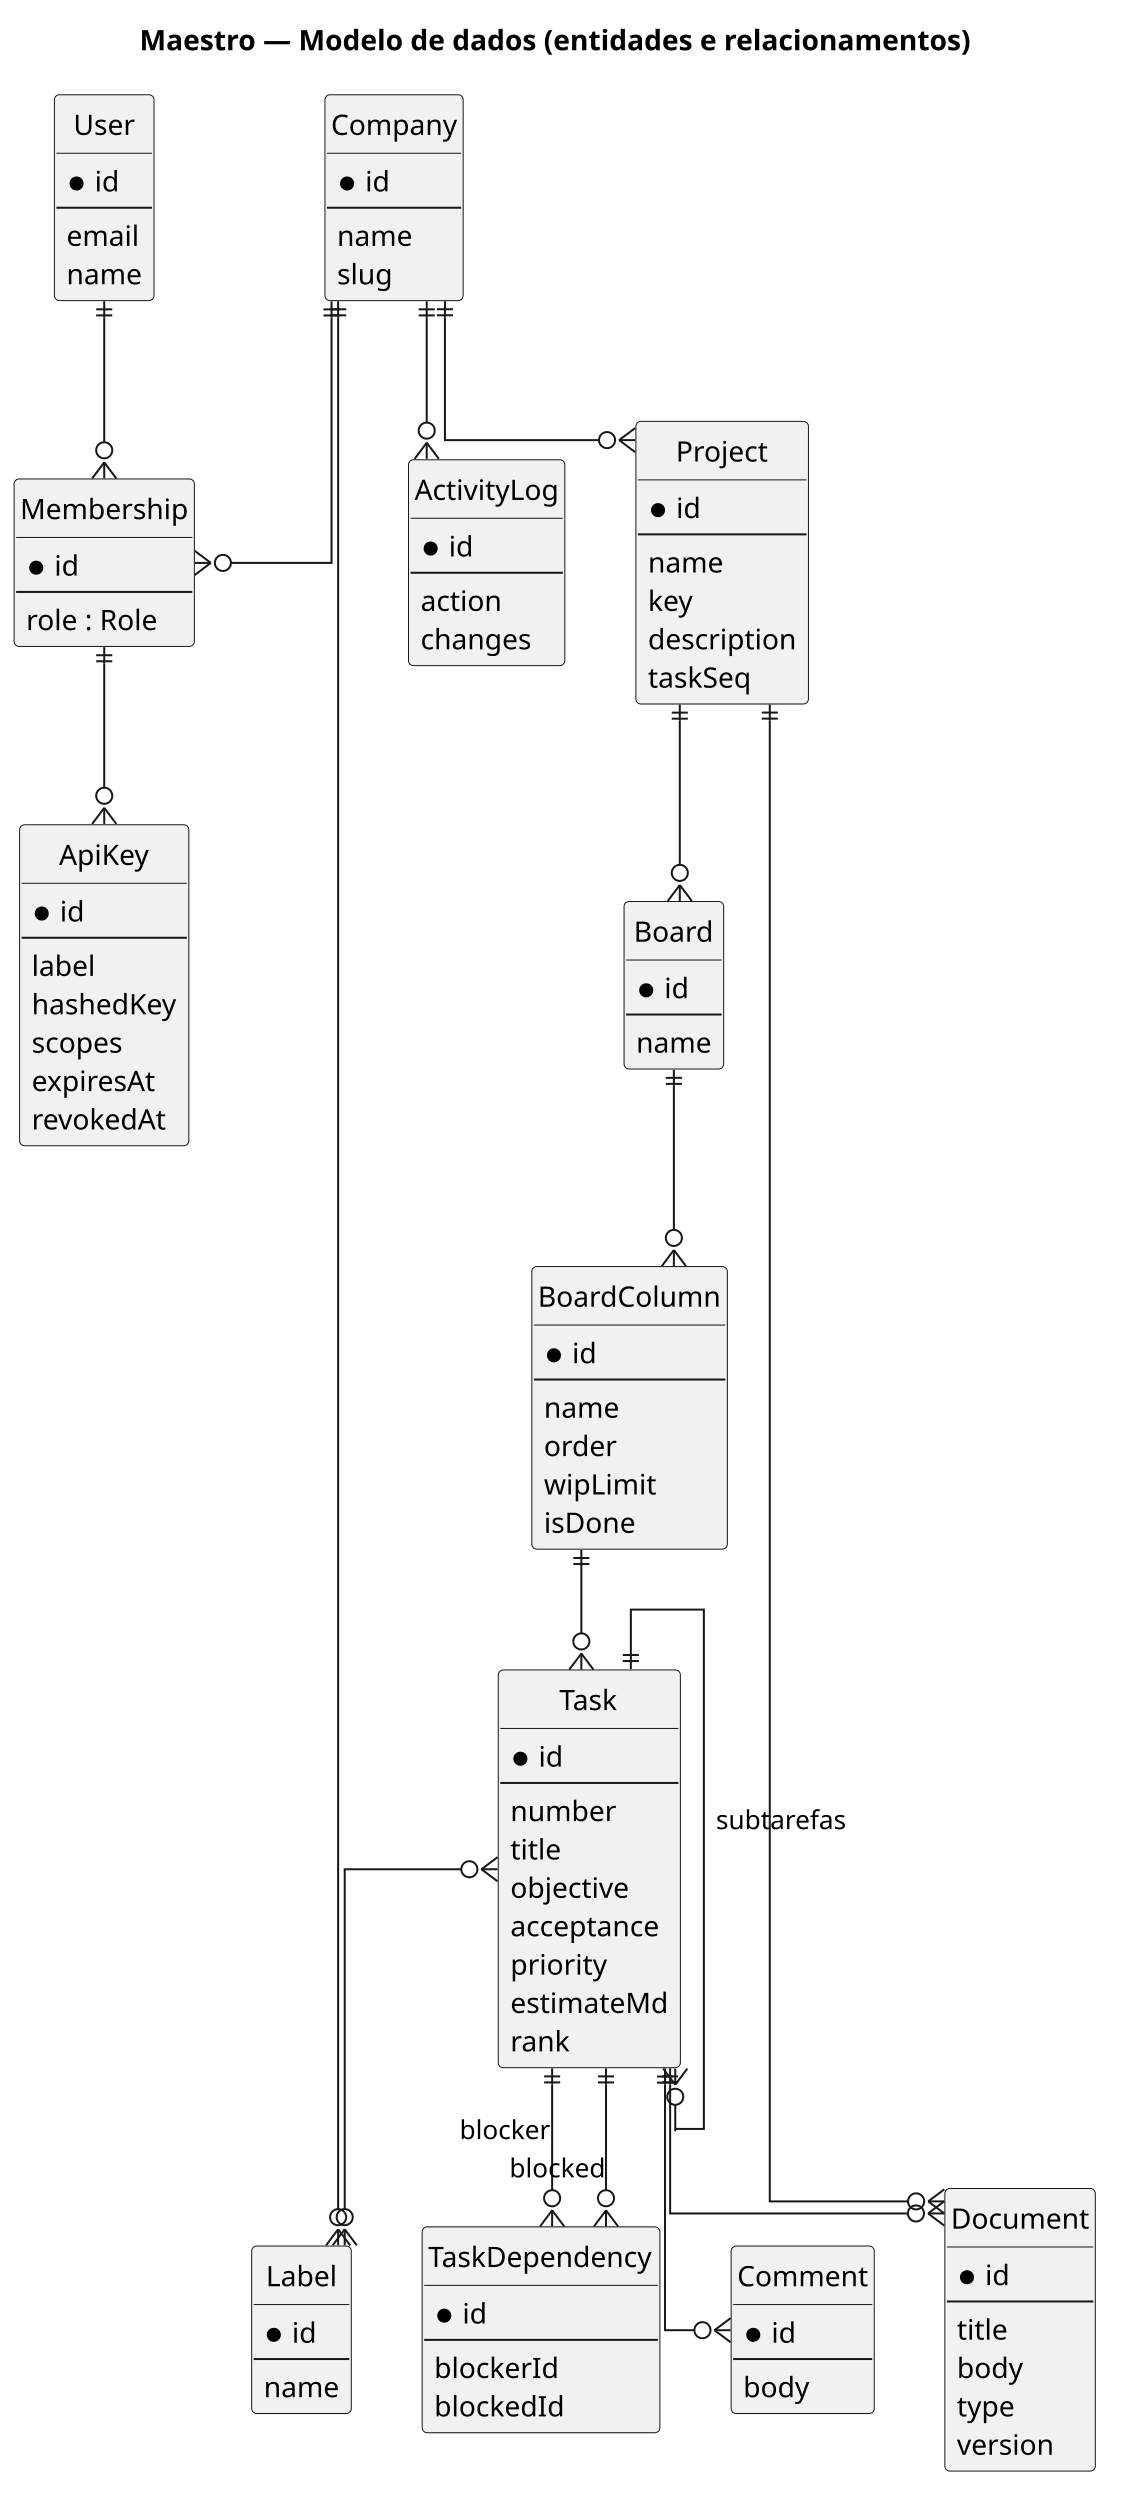
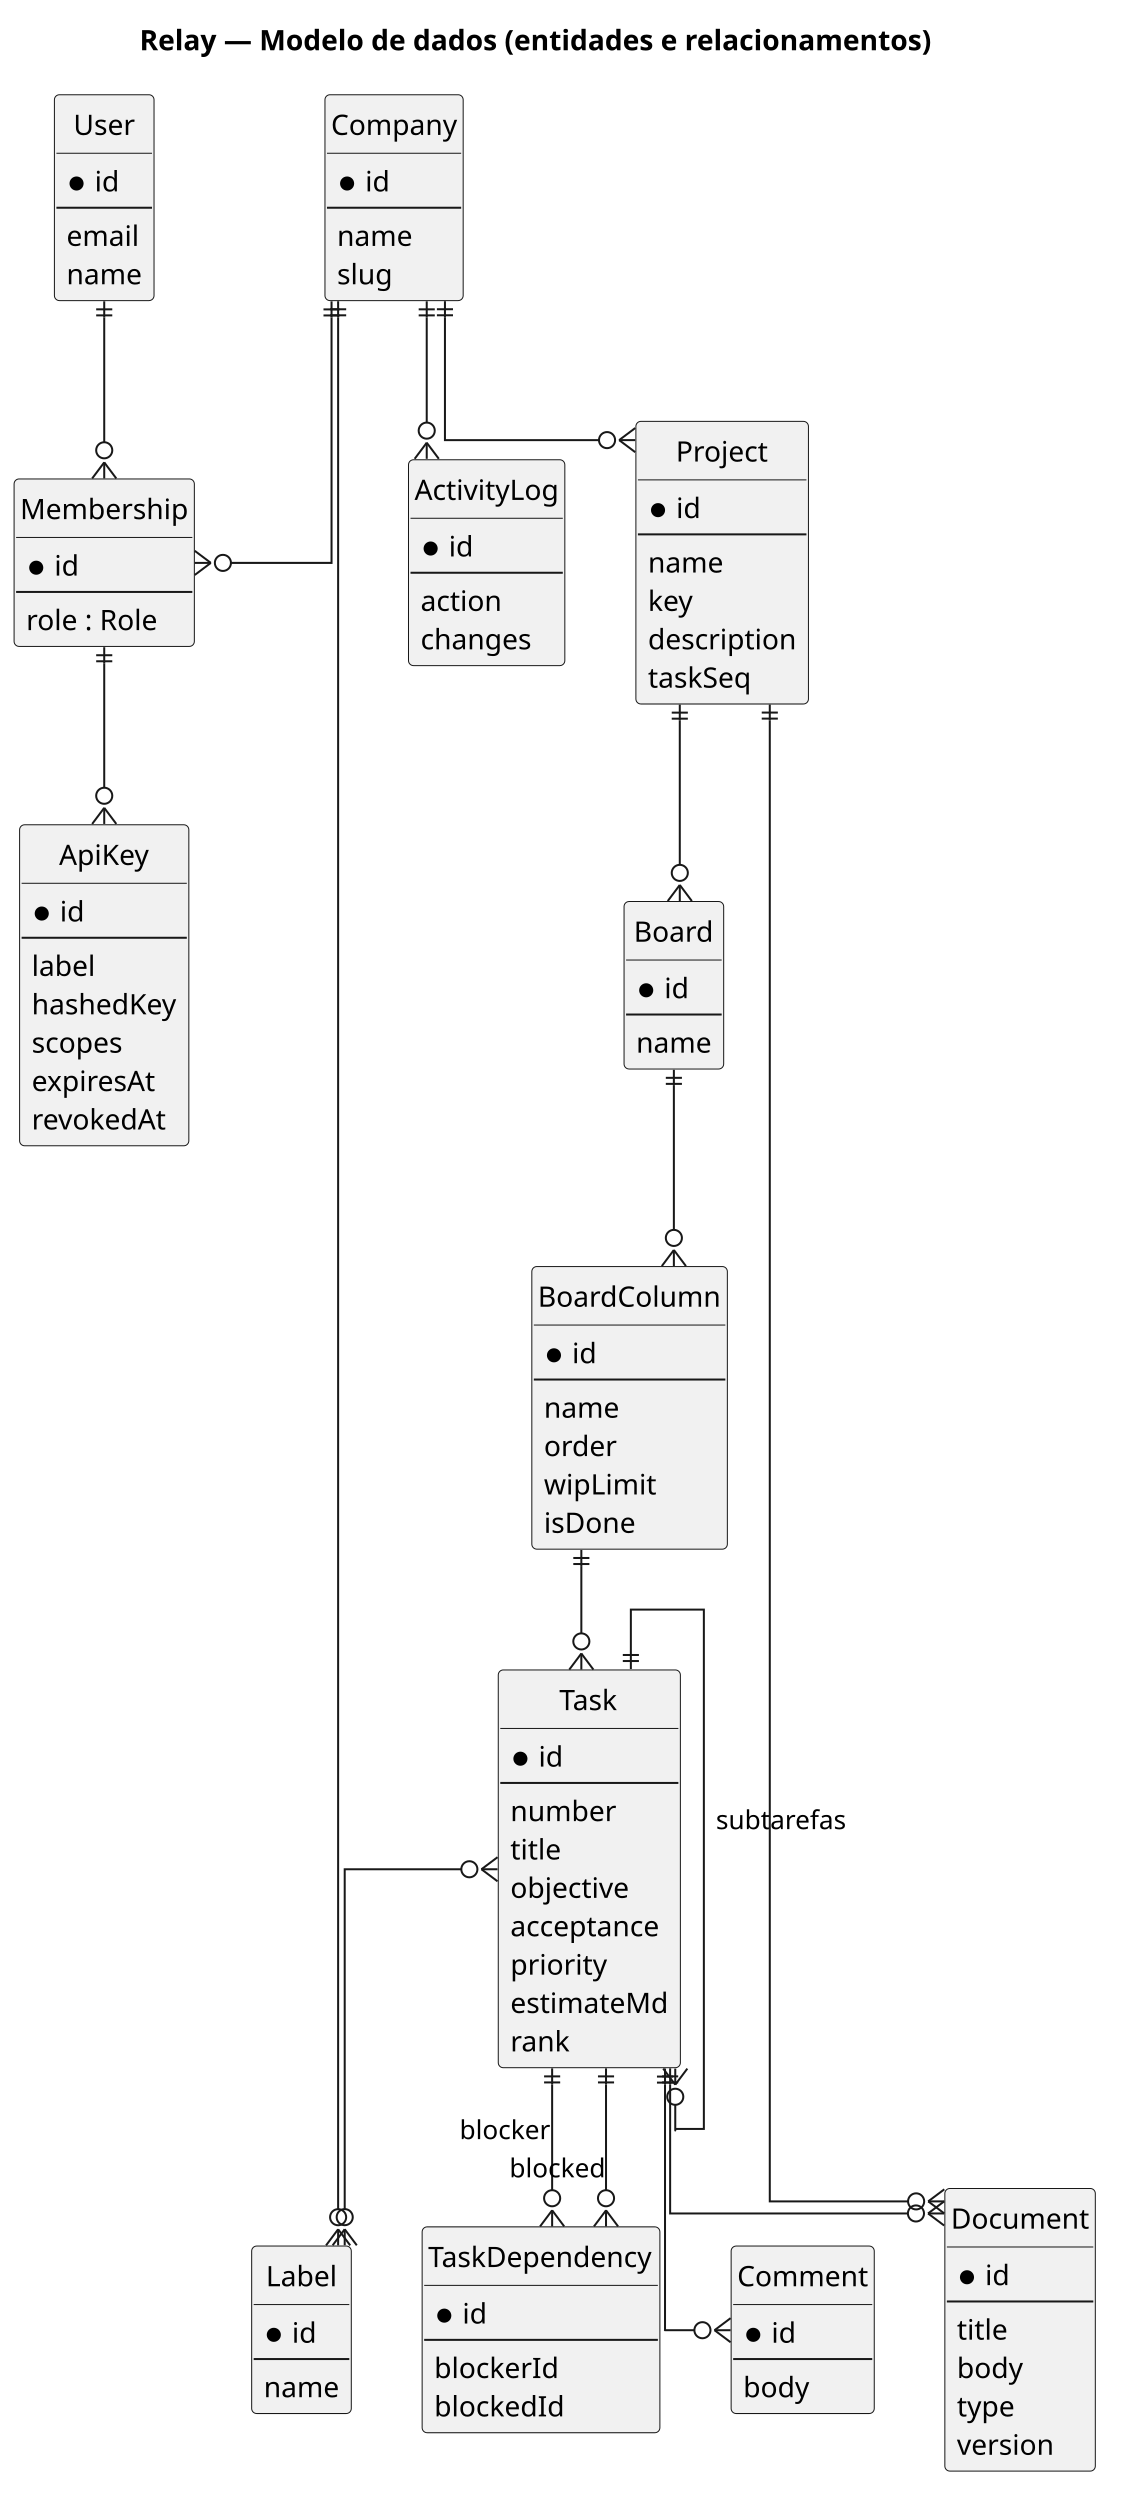
<svg xmlns="http://www.w3.org/2000/svg" contentStyleType="text/css" data-diagram-type="CLASS" height="1242px" preserveAspectRatio="none" style="width:559px;height:1242px;" version="1.1" viewBox="0 0 559 1242" width="559px" zoomAndPan="magnify">
  <defs />
  <g>
    <g class="title" data-source-line="1">
-       <text fill="#000000" font-family="sans-serif" font-size="14" font-weight="700" lengthAdjust="spacing" textLength="413.502" x="69.326" y="24.966">Maestro — Modelo de dados (entidades e relacionamentos)</text>
+       <text fill="#000000" font-family="sans-serif" font-size="14" font-weight="700" lengthAdjust="spacing" textLength="413.502" x="69.326" y="24.966">Relay — Modelo de dados (entidades e relacionamentos)</text>
    </g>
    <g class="entity" data-qualified-name="User" data-source-line="8" id="ent0001">
      <rect fill="#F1F1F1" height="102.272" rx="2.5" ry="2.5" style="stroke:#181818;stroke-width:0.5;" width="49.492" x="27.03" y="47.068" />
      <text fill="#000000" font-family="sans-serif" font-size="14" lengthAdjust="spacing" textLength="30.618" x="36.467" y="67.034">User</text>
      <line style="stroke:#181818;stroke-width:0.5;" x1="28.03" x2="75.522" y1="76.136" y2="76.136" />
      <g data-visibility-modifier="IE_MANDATORY">
        <ellipse cx="38.03" cy="91.17" fill="#000000" rx="3" ry="3" style="stroke:#000000;stroke-width:1;" />
      </g>
      <text fill="#000000" font-family="sans-serif" font-size="14" lengthAdjust="spacing" textLength="12.222" x="47.03" y="95.102">id</text>
      <line style="stroke:#181818;stroke-width:1;" x1="28.03" x2="75.522" y1="103.204" y2="103.204" />
      <text fill="#000000" font-family="sans-serif" font-size="14" lengthAdjust="spacing" textLength="36.064" x="33.03" y="122.17">email</text>
      <text fill="#000000" font-family="sans-serif" font-size="14" lengthAdjust="spacing" textLength="37.492" x="33.03" y="141.238">name</text>
    </g>
    <g class="entity" data-qualified-name="Company" data-source-line="14" id="ent0002">
      <rect fill="#F1F1F1" height="102.272" rx="2.5" ry="2.5" style="stroke:#181818;stroke-width:0.5;" width="68.664" x="161.44" y="47.068" />
      <text fill="#000000" font-family="sans-serif" font-size="14" lengthAdjust="spacing" textLength="62.664" x="164.44" y="67.034">Company</text>
      <line style="stroke:#181818;stroke-width:0.5;" x1="162.44" x2="229.104" y1="76.136" y2="76.136" />
      <g data-visibility-modifier="IE_MANDATORY">
        <ellipse cx="172.44" cy="91.17" fill="#000000" rx="3" ry="3" style="stroke:#000000;stroke-width:1;" />
      </g>
      <text fill="#000000" font-family="sans-serif" font-size="14" lengthAdjust="spacing" textLength="12.222" x="181.44" y="95.102">id</text>
      <line style="stroke:#181818;stroke-width:1;" x1="162.44" x2="229.104" y1="103.204" y2="103.204" />
      <text fill="#000000" font-family="sans-serif" font-size="14" lengthAdjust="spacing" textLength="37.492" x="167.44" y="122.17">name</text>
      <text fill="#000000" font-family="sans-serif" font-size="14" lengthAdjust="spacing" textLength="27.58" x="167.44" y="141.238">slug</text>
    </g>
    <g class="entity" data-qualified-name="Membership" data-source-line="20" id="ent0003">
      <rect fill="#F1F1F1" height="83.204" rx="2.5" ry="2.5" style="stroke:#181818;stroke-width:0.5;" width="89.552" x="7" y="237.938" />
      <text fill="#000000" font-family="sans-serif" font-size="14" lengthAdjust="spacing" textLength="83.552" x="10" y="257.904">Membership</text>
      <line style="stroke:#181818;stroke-width:0.5;" x1="8" x2="95.552" y1="267.006" y2="267.006" />
      <g data-visibility-modifier="IE_MANDATORY">
        <ellipse cx="18" cy="282.04" fill="#000000" rx="3" ry="3" style="stroke:#000000;stroke-width:1;" />
      </g>
      <text fill="#000000" font-family="sans-serif" font-size="14" lengthAdjust="spacing" textLength="12.222" x="27" y="285.972">id</text>
      <line style="stroke:#181818;stroke-width:1;" x1="8" x2="95.552" y1="294.074" y2="294.074" />
      <text fill="#000000" font-family="sans-serif" font-size="14" lengthAdjust="spacing" textLength="65.478" x="13" y="313.04">role : Role</text>
    </g>
    <g class="entity" data-qualified-name="ApiKey" data-source-line="25" id="ent0004">
      <rect fill="#F1F1F1" height="159.475" rx="2.5" ry="2.5" style="stroke:#181818;stroke-width:0.5;" width="84.072" x="9.74" y="409.748" />
      <text fill="#000000" font-family="sans-serif" font-size="14" lengthAdjust="spacing" textLength="44.87" x="29.341" y="429.714">ApiKey</text>
      <line style="stroke:#181818;stroke-width:0.5;" x1="10.74" x2="92.812" y1="438.816" y2="438.816" />
      <g data-visibility-modifier="IE_MANDATORY">
        <ellipse cx="20.74" cy="453.85" fill="#000000" rx="3" ry="3" style="stroke:#000000;stroke-width:1;" />
      </g>
      <text fill="#000000" font-family="sans-serif" font-size="14" lengthAdjust="spacing" textLength="12.222" x="29.74" y="457.782">id</text>
      <line style="stroke:#181818;stroke-width:1;" x1="10.74" x2="92.812" y1="465.884" y2="465.884" />
      <text fill="#000000" font-family="sans-serif" font-size="14" lengthAdjust="spacing" textLength="31.584" x="15.74" y="484.85">label</text>
      <text fill="#000000" font-family="sans-serif" font-size="14" lengthAdjust="spacing" textLength="72.072" x="15.74" y="503.918">hashedKey</text>
      <text fill="#000000" font-family="sans-serif" font-size="14" lengthAdjust="spacing" textLength="45.108" x="15.74" y="522.986">scopes</text>
      <text fill="#000000" font-family="sans-serif" font-size="14" lengthAdjust="spacing" textLength="61.908" x="15.74" y="542.053">expiresAt</text>
      <text fill="#000000" font-family="sans-serif" font-size="14" lengthAdjust="spacing" textLength="67.242" x="15.74" y="561.121">revokedAt</text>
    </g>
    <g class="entity" data-qualified-name="Project" data-source-line="34" id="ent0005">
      <rect fill="#F1F1F1" height="140.407" rx="2.5" ry="2.5" style="stroke:#181818;stroke-width:0.5;" width="85.724" x="315.91" y="209.338" />
      <text fill="#000000" font-family="sans-serif" font-size="14" lengthAdjust="spacing" textLength="46.004" x="335.77" y="229.304">Project</text>
      <line style="stroke:#181818;stroke-width:0.5;" x1="316.91" x2="400.634" y1="238.406" y2="238.406" />
      <g data-visibility-modifier="IE_MANDATORY">
        <ellipse cx="326.91" cy="253.44" fill="#000000" rx="3" ry="3" style="stroke:#000000;stroke-width:1;" />
      </g>
      <text fill="#000000" font-family="sans-serif" font-size="14" lengthAdjust="spacing" textLength="12.222" x="335.91" y="257.372">id</text>
      <line style="stroke:#181818;stroke-width:1;" x1="316.91" x2="400.634" y1="265.474" y2="265.474" />
      <text fill="#000000" font-family="sans-serif" font-size="14" lengthAdjust="spacing" textLength="37.492" x="321.91" y="284.44">name</text>
      <text fill="#000000" font-family="sans-serif" font-size="14" lengthAdjust="spacing" textLength="22.512" x="321.91" y="303.508">key</text>
      <text fill="#000000" font-family="sans-serif" font-size="14" lengthAdjust="spacing" textLength="73.724" x="321.91" y="322.575">description</text>
      <text fill="#000000" font-family="sans-serif" font-size="14" lengthAdjust="spacing" textLength="51.282" x="321.91" y="341.643">taskSeq</text>
    </g>
    <g class="entity" data-qualified-name="Board" data-source-line="42" id="ent0006">
      <rect fill="#F1F1F1" height="83.204" rx="2.5" ry="2.5" style="stroke:#181818;stroke-width:0.5;" width="49.492" x="310.03" y="447.878" />
      <text fill="#000000" font-family="sans-serif" font-size="14" lengthAdjust="spacing" textLength="39.816" x="314.868" y="467.844">Board</text>
      <line style="stroke:#181818;stroke-width:0.5;" x1="311.03" x2="358.522" y1="476.946" y2="476.946" />
      <g data-visibility-modifier="IE_MANDATORY">
        <ellipse cx="321.03" cy="491.98" fill="#000000" rx="3" ry="3" style="stroke:#000000;stroke-width:1;" />
      </g>
      <text fill="#000000" font-family="sans-serif" font-size="14" lengthAdjust="spacing" textLength="12.222" x="330.03" y="495.912">id</text>
      <line style="stroke:#181818;stroke-width:1;" x1="311.03" x2="358.522" y1="504.014" y2="504.014" />
      <text fill="#000000" font-family="sans-serif" font-size="14" lengthAdjust="spacing" textLength="37.492" x="316.03" y="522.98">name</text>
    </g>
    <g class="entity" data-qualified-name="BoardColumn" data-source-line="47" id="ent0007">
      <rect fill="#F1F1F1" height="140.407" rx="2.5" ry="2.5" style="stroke:#181818;stroke-width:0.5;" width="97.14" x="264.21" y="629.218" />
      <text fill="#000000" font-family="sans-serif" font-size="14" lengthAdjust="spacing" textLength="91.14" x="267.21" y="649.184">BoardColumn</text>
      <line style="stroke:#181818;stroke-width:0.5;" x1="265.21" x2="360.35" y1="658.286" y2="658.286" />
      <g data-visibility-modifier="IE_MANDATORY">
        <ellipse cx="275.21" cy="673.32" fill="#000000" rx="3" ry="3" style="stroke:#000000;stroke-width:1;" />
      </g>
      <text fill="#000000" font-family="sans-serif" font-size="14" lengthAdjust="spacing" textLength="12.222" x="284.21" y="677.252">id</text>
      <line style="stroke:#181818;stroke-width:1;" x1="265.21" x2="360.35" y1="685.354" y2="685.354" />
      <text fill="#000000" font-family="sans-serif" font-size="14" lengthAdjust="spacing" textLength="37.492" x="270.21" y="704.32">name</text>
      <text fill="#000000" font-family="sans-serif" font-size="14" lengthAdjust="spacing" textLength="36.54" x="270.21" y="723.388">order</text>
      <text fill="#000000" font-family="sans-serif" font-size="14" lengthAdjust="spacing" textLength="55.93" x="270.21" y="742.456">wipLimit</text>
      <text fill="#000000" font-family="sans-serif" font-size="14" lengthAdjust="spacing" textLength="45.556" x="270.21" y="761.523">isDone</text>
    </g>
    <g class="entity" data-qualified-name="Task" data-source-line="55" id="ent0008">
      <rect fill="#F1F1F1" height="197.611" rx="2.5" ry="2.5" style="stroke:#181818;stroke-width:0.5;" width="90.47" x="247.54" y="829.628" />
      <text fill="#000000" font-family="sans-serif" font-size="14" lengthAdjust="spacing" textLength="29.82" x="277.865" y="849.594">Task</text>
      <line style="stroke:#181818;stroke-width:0.5;" x1="248.54" x2="337.01" y1="858.696" y2="858.696" />
      <g data-visibility-modifier="IE_MANDATORY">
        <ellipse cx="258.54" cy="873.73" fill="#000000" rx="3" ry="3" style="stroke:#000000;stroke-width:1;" />
      </g>
      <text fill="#000000" font-family="sans-serif" font-size="14" lengthAdjust="spacing" textLength="12.222" x="267.54" y="877.662">id</text>
      <line style="stroke:#181818;stroke-width:1;" x1="248.54" x2="337.01" y1="885.764" y2="885.764" />
      <text fill="#000000" font-family="sans-serif" font-size="14" lengthAdjust="spacing" textLength="52.682" x="253.54" y="904.73">number</text>
      <text fill="#000000" font-family="sans-serif" font-size="14" lengthAdjust="spacing" textLength="25.228" x="253.54" y="923.798">title</text>
      <text fill="#000000" font-family="sans-serif" font-size="14" lengthAdjust="spacing" textLength="58.982" x="253.54" y="942.865">objective</text>
      <text fill="#000000" font-family="sans-serif" font-size="14" lengthAdjust="spacing" textLength="73.976" x="253.54" y="961.933">acceptance</text>
      <text fill="#000000" font-family="sans-serif" font-size="14" lengthAdjust="spacing" textLength="48.062" x="253.54" y="981.001">priority</text>
      <text fill="#000000" font-family="sans-serif" font-size="14" lengthAdjust="spacing" textLength="78.47" x="253.54" y="1000.069">estimateMd</text>
      <text fill="#000000" font-family="sans-serif" font-size="14" lengthAdjust="spacing" textLength="29.764" x="253.54" y="1019.137">rank</text>
    </g>
    <g class="entity" data-qualified-name="TaskDependency" data-source-line="66" id="ent0009">
      <rect fill="#F1F1F1" height="102.272" rx="2.5" ry="2.5" style="stroke:#181818;stroke-width:0.5;" width="118.112" x="209.72" y="1106.308" />
      <text fill="#000000" font-family="sans-serif" font-size="14" lengthAdjust="spacing" textLength="112.112" x="212.72" y="1126.274">TaskDependency</text>
      <line style="stroke:#181818;stroke-width:0.5;" x1="210.72" x2="326.832" y1="1135.376" y2="1135.376" />
      <g data-visibility-modifier="IE_MANDATORY">
        <ellipse cx="220.72" cy="1150.41" fill="#000000" rx="3" ry="3" style="stroke:#000000;stroke-width:1;" />
      </g>
      <text fill="#000000" font-family="sans-serif" font-size="14" lengthAdjust="spacing" textLength="12.222" x="229.72" y="1154.342">id</text>
      <line style="stroke:#181818;stroke-width:1;" x1="210.72" x2="326.832" y1="1162.444" y2="1162.444" />
      <text fill="#000000" font-family="sans-serif" font-size="14" lengthAdjust="spacing" textLength="61.922" x="215.72" y="1181.41">blockerId</text>
      <text fill="#000000" font-family="sans-serif" font-size="14" lengthAdjust="spacing" textLength="64.75" x="215.72" y="1200.478">blockedId</text>
    </g>
    <g class="entity" data-qualified-name="Document" data-source-line="72" id="ent0010">
      <rect fill="#F1F1F1" height="140.407" rx="2.5" ry="2.5" style="stroke:#181818;stroke-width:0.5;" width="74.754" x="469.4" y="1087.238" />
      <text fill="#000000" font-family="sans-serif" font-size="14" lengthAdjust="spacing" textLength="68.754" x="472.4" y="1107.204">Document</text>
      <line style="stroke:#181818;stroke-width:0.5;" x1="470.4" x2="543.154" y1="1116.306" y2="1116.306" />
      <g data-visibility-modifier="IE_MANDATORY">
        <ellipse cx="480.4" cy="1131.34" fill="#000000" rx="3" ry="3" style="stroke:#000000;stroke-width:1;" />
      </g>
      <text fill="#000000" font-family="sans-serif" font-size="14" lengthAdjust="spacing" textLength="12.222" x="489.4" y="1135.272">id</text>
      <line style="stroke:#181818;stroke-width:1;" x1="470.4" x2="543.154" y1="1143.374" y2="1143.374" />
      <text fill="#000000" font-family="sans-serif" font-size="14" lengthAdjust="spacing" textLength="25.228" x="475.4" y="1162.34">title</text>
      <text fill="#000000" font-family="sans-serif" font-size="14" lengthAdjust="spacing" textLength="32.83" x="475.4" y="1181.408">body</text>
      <text fill="#000000" font-family="sans-serif" font-size="14" lengthAdjust="spacing" textLength="28.7" x="475.4" y="1200.476">type</text>
      <text fill="#000000" font-family="sans-serif" font-size="14" lengthAdjust="spacing" textLength="48.23" x="475.4" y="1219.543">version</text>
    </g>
    <g class="entity" data-qualified-name="Comment" data-source-line="80" id="ent0011">
      <rect fill="#F1F1F1" height="83.204" rx="2.5" ry="2.5" style="stroke:#181818;stroke-width:0.5;" width="71.1" x="363.23" y="1115.838" />
      <text fill="#000000" font-family="sans-serif" font-size="14" lengthAdjust="spacing" textLength="65.1" x="366.23" y="1135.804">Comment</text>
      <line style="stroke:#181818;stroke-width:0.5;" x1="364.23" x2="433.33" y1="1144.906" y2="1144.906" />
      <g data-visibility-modifier="IE_MANDATORY">
        <ellipse cx="374.23" cy="1159.94" fill="#000000" rx="3" ry="3" style="stroke:#000000;stroke-width:1;" />
      </g>
      <text fill="#000000" font-family="sans-serif" font-size="14" lengthAdjust="spacing" textLength="12.222" x="383.23" y="1163.872">id</text>
      <line style="stroke:#181818;stroke-width:1;" x1="364.23" x2="433.33" y1="1171.974" y2="1171.974" />
      <text fill="#000000" font-family="sans-serif" font-size="14" lengthAdjust="spacing" textLength="32.83" x="369.23" y="1190.94">body</text>
    </g>
    <g class="entity" data-qualified-name="Label" data-source-line="85" id="ent0012">
      <rect fill="#F1F1F1" height="83.204" rx="2.5" ry="2.5" style="stroke:#181818;stroke-width:0.5;" width="49.492" x="125.03" y="1115.838" />
      <text fill="#000000" font-family="sans-serif" font-size="14" lengthAdjust="spacing" textLength="35.308" x="132.122" y="1135.804">Label</text>
      <line style="stroke:#181818;stroke-width:0.5;" x1="126.03" x2="173.522" y1="1144.906" y2="1144.906" />
      <g data-visibility-modifier="IE_MANDATORY">
        <ellipse cx="136.03" cy="1159.94" fill="#000000" rx="3" ry="3" style="stroke:#000000;stroke-width:1;" />
      </g>
      <text fill="#000000" font-family="sans-serif" font-size="14" lengthAdjust="spacing" textLength="12.222" x="145.03" y="1163.872">id</text>
      <line style="stroke:#181818;stroke-width:1;" x1="126.03" x2="173.522" y1="1171.974" y2="1171.974" />
      <text fill="#000000" font-family="sans-serif" font-size="14" lengthAdjust="spacing" textLength="37.492" x="131.03" y="1190.94">name</text>
    </g>
    <g class="entity" data-qualified-name="ActivityLog" data-source-line="90" id="ent0013">
      <rect fill="#F1F1F1" height="102.272" rx="2.5" ry="2.5" style="stroke:#181818;stroke-width:0.5;" width="77.666" x="202.94" y="228.408" />
      <text fill="#000000" font-family="sans-serif" font-size="14" lengthAdjust="spacing" textLength="71.666" x="205.94" y="248.374">ActivityLog</text>
      <line style="stroke:#181818;stroke-width:0.5;" x1="203.94" x2="279.606" y1="257.476" y2="257.476" />
      <g data-visibility-modifier="IE_MANDATORY">
        <ellipse cx="213.94" cy="272.51" fill="#000000" rx="3" ry="3" style="stroke:#000000;stroke-width:1;" />
      </g>
      <text fill="#000000" font-family="sans-serif" font-size="14" lengthAdjust="spacing" textLength="12.222" x="222.94" y="276.442">id</text>
      <line style="stroke:#181818;stroke-width:1;" x1="203.94" x2="279.606" y1="284.544" y2="284.544" />
      <text fill="#000000" font-family="sans-serif" font-size="14" lengthAdjust="spacing" textLength="40.362" x="208.94" y="303.51">action</text>
      <text fill="#000000" font-family="sans-serif" font-size="14" lengthAdjust="spacing" textLength="55.09" x="208.94" y="322.578">changes</text>
    </g>
    <g class="link" data-entity-1="ent0001" data-entity-2="ent0003" data-link-type="crowfoot" data-source-line="97" id="lnk14">
      <path codeLine="97" d="M51.78,157.678 C51.78,185.538 51.78,193.498 51.78,219.708" fill="none" id="User-Membership" style="stroke:#181818;stroke-width:1;" />
      <line style="stroke:#181818;stroke-width:1;" x1="47.78" x2="55.78" y1="153.678" y2="153.678" />
      <line style="stroke:#181818;stroke-width:1;" x1="47.78" x2="55.78" y1="156.678" y2="156.678" />
      <line style="stroke:#181818;stroke-width:1;" x1="51.78" x2="51.78" y1="157.678" y2="149.678" />
      <line style="stroke:#181818;stroke-width:1;" x1="51.78" x2="57.78" y1="229.708" y2="237.708" />
      <line style="stroke:#181818;stroke-width:1;" x1="51.78" x2="45.78" y1="229.708" y2="237.708" />
      <line style="stroke:#181818;stroke-width:1;" x1="51.78" x2="51.78" y1="229.708" y2="237.708" />
      <ellipse cx="51.78" cy="223.708" fill="none" rx="4" ry="4" style="stroke:#181818;stroke-width:1;" />
    </g>
    <g class="link" data-entity-1="ent0002" data-entity-2="ent0003" data-link-type="crowfoot" data-source-line="98" id="lnk15">
      <path codeLine="98" d="M164.71,157.708 C164.71,211.358 164.71,279.648 164.71,279.648 C164.71,279.648 146.23,279.648 114.74,279.648" fill="none" id="Company-Membership" style="stroke:#181818;stroke-width:1;" />
      <line style="stroke:#181818;stroke-width:1;" x1="160.71" x2="168.71" y1="153.708" y2="153.708" />
      <line style="stroke:#181818;stroke-width:1;" x1="160.71" x2="168.71" y1="156.708" y2="156.708" />
      <line style="stroke:#181818;stroke-width:1;" x1="164.71" x2="164.71" y1="157.708" y2="149.708" />
      <line style="stroke:#181818;stroke-width:1;" x1="104.74" x2="96.74" y1="279.648" y2="285.648" />
      <line style="stroke:#181818;stroke-width:1;" x1="104.74" x2="96.74" y1="279.648" y2="273.648" />
      <line style="stroke:#181818;stroke-width:1;" x1="104.74" x2="96.74" y1="279.648" y2="279.648" />
      <ellipse cx="110.74" cy="279.648" fill="none" rx="4" ry="4" style="stroke:#181818;stroke-width:1;" />
    </g>
    <g class="link" data-entity-1="ent0003" data-entity-2="ent0004" data-link-type="crowfoot" data-source-line="99" id="lnk16">
      <path codeLine="99" d="M51.78,329.518 C51.78,354.648 51.78,361.418 51.78,391.338" fill="none" id="Membership-ApiKey" style="stroke:#181818;stroke-width:1;" />
      <line style="stroke:#181818;stroke-width:1;" x1="47.78" x2="55.78" y1="325.518" y2="325.518" />
      <line style="stroke:#181818;stroke-width:1;" x1="47.78" x2="55.78" y1="328.518" y2="328.518" />
      <line style="stroke:#181818;stroke-width:1;" x1="51.78" x2="51.78" y1="329.518" y2="321.518" />
      <line style="stroke:#181818;stroke-width:1;" x1="51.78" x2="57.78" y1="401.338" y2="409.338" />
      <line style="stroke:#181818;stroke-width:1;" x1="51.78" x2="45.78" y1="401.338" y2="409.338" />
      <line style="stroke:#181818;stroke-width:1;" x1="51.78" x2="51.78" y1="401.338" y2="409.338" />
      <ellipse cx="51.78" cy="395.338" fill="none" rx="4" ry="4" style="stroke:#181818;stroke-width:1;" />
    </g>
    <g class="link" data-entity-1="ent0002" data-entity-2="ent0005" data-link-type="crowfoot" data-source-line="100" id="lnk17">
      <path codeLine="100" d="M221.05,157.628 C221.05,190.368 221.05,218.648 221.05,218.648 C221.05,218.648 257.19,218.648 297.58,218.648" fill="none" id="Company-Project" style="stroke:#181818;stroke-width:1;" />
      <line style="stroke:#181818;stroke-width:1;" x1="217.05" x2="225.05" y1="153.628" y2="153.628" />
      <line style="stroke:#181818;stroke-width:1;" x1="217.05" x2="225.05" y1="156.628" y2="156.628" />
      <line style="stroke:#181818;stroke-width:1;" x1="221.05" x2="221.05" y1="157.628" y2="149.628" />
      <line style="stroke:#181818;stroke-width:1;" x1="307.58" x2="315.58" y1="218.648" y2="212.648" />
      <line style="stroke:#181818;stroke-width:1;" x1="307.58" x2="315.58" y1="218.648" y2="224.648" />
      <line style="stroke:#181818;stroke-width:1;" x1="307.58" x2="315.58" y1="218.648" y2="218.648" />
      <ellipse cx="301.58" cy="218.648" fill="none" rx="4" ry="4" style="stroke:#181818;stroke-width:1;" />
    </g>
    <g class="link" data-entity-1="ent0005" data-entity-2="ent0006" data-link-type="crowfoot" data-source-line="101" id="lnk18">
      <path codeLine="101" d="M337.72,358.038 C337.72,390.438 337.72,401.768 337.72,429.648" fill="none" id="Project-Board" style="stroke:#181818;stroke-width:1;" />
      <line style="stroke:#181818;stroke-width:1;" x1="333.72" x2="341.72" y1="354.038" y2="354.038" />
      <line style="stroke:#181818;stroke-width:1;" x1="333.72" x2="341.72" y1="357.038" y2="357.038" />
      <line style="stroke:#181818;stroke-width:1;" x1="337.72" x2="337.72" y1="358.038" y2="350.038" />
      <line style="stroke:#181818;stroke-width:1;" x1="337.72" x2="343.72" y1="439.648" y2="447.648" />
      <line style="stroke:#181818;stroke-width:1;" x1="337.72" x2="331.72" y1="439.648" y2="447.648" />
      <line style="stroke:#181818;stroke-width:1;" x1="337.72" x2="337.72" y1="439.648" y2="447.648" />
      <ellipse cx="337.72" cy="433.648" fill="none" rx="4" ry="4" style="stroke:#181818;stroke-width:1;" />
    </g>
    <g class="link" data-entity-1="ent0006" data-entity-2="ent0007" data-link-type="crowfoot" data-source-line="102" id="lnk19">
      <path codeLine="102" d="M334.78,539.468 C334.78,567.348 334.78,578.638 334.78,610.998" fill="none" id="Board-BoardColumn" style="stroke:#181818;stroke-width:1;" />
      <line style="stroke:#181818;stroke-width:1;" x1="330.78" x2="338.78" y1="535.468" y2="535.468" />
      <line style="stroke:#181818;stroke-width:1;" x1="330.78" x2="338.78" y1="538.468" y2="538.468" />
      <line style="stroke:#181818;stroke-width:1;" x1="334.78" x2="334.78" y1="539.468" y2="531.468" />
      <line style="stroke:#181818;stroke-width:1;" x1="334.78" x2="340.78" y1="620.998" y2="628.998" />
      <line style="stroke:#181818;stroke-width:1;" x1="334.78" x2="328.78" y1="620.998" y2="628.998" />
      <line style="stroke:#181818;stroke-width:1;" x1="334.78" x2="334.78" y1="620.998" y2="628.998" />
      <ellipse cx="334.78" cy="614.998" fill="none" rx="4" ry="4" style="stroke:#181818;stroke-width:1;" />
    </g>
    <g class="link" data-entity-1="ent0007" data-entity-2="ent0008" data-link-type="crowfoot" data-source-line="103" id="lnk20">
      <path codeLine="103" d="M288.81,778.008 C288.81,796.798 288.81,791.448 288.81,811.458" fill="none" id="BoardColumn-Task" style="stroke:#181818;stroke-width:1;" />
      <line style="stroke:#181818;stroke-width:1;" x1="284.81" x2="292.81" y1="774.008" y2="774.008" />
      <line style="stroke:#181818;stroke-width:1;" x1="284.81" x2="292.81" y1="777.008" y2="777.008" />
      <line style="stroke:#181818;stroke-width:1;" x1="288.81" x2="288.81" y1="778.008" y2="770.008" />
      <line style="stroke:#181818;stroke-width:1;" x1="288.81" x2="294.81" y1="821.458" y2="829.458" />
      <line style="stroke:#181818;stroke-width:1;" x1="288.81" x2="282.81" y1="821.458" y2="829.458" />
      <line style="stroke:#181818;stroke-width:1;" x1="288.81" x2="288.81" y1="821.458" y2="829.458" />
      <ellipse cx="288.81" cy="815.458" fill="none" rx="4" ry="4" style="stroke:#181818;stroke-width:1;" />
    </g>
    <g class="link" data-entity-1="ent0008" data-entity-2="ent0008" data-link-type="crowfoot" data-source-line="104" id="lnk21">
      <path codeLine="104" d="M313.41,821.198 C313.41,804.068 313.41,799.648 313.41,799.648 C313.41,799.648 349.68,799.648 349.68,799.648 C349.68,799.648 349.68,1057.648 349.68,1057.648 C349.68,1057.648 335.47,1057.648 335.47,1057.648 C335.47,1057.648 335.47,1063.028 335.47,1045.678" fill="none" id="Task-Task" style="stroke:#181818;stroke-width:1;" />
      <line style="stroke:#181818;stroke-width:1;" x1="317.41" x2="309.41" y1="825.198" y2="825.198" />
      <line style="stroke:#181818;stroke-width:1;" x1="317.41" x2="309.41" y1="822.198" y2="822.198" />
      <line style="stroke:#181818;stroke-width:1;" x1="313.41" x2="313.41" y1="821.198" y2="829.198" />
      <line style="stroke:#181818;stroke-width:1;" x1="335.47" x2="329.47" y1="1035.678" y2="1027.678" />
      <line style="stroke:#181818;stroke-width:1;" x1="335.47" x2="341.47" y1="1035.678" y2="1027.678" />
      <line style="stroke:#181818;stroke-width:1;" x1="335.47" x2="335.47" y1="1035.678" y2="1027.678" />
      <ellipse cx="335.47" cy="1041.678" fill="none" rx="4" ry="4" style="stroke:#181818;stroke-width:1;" />
      <text fill="#000000" font-family="sans-serif" font-size="13" lengthAdjust="spacing" textLength="64.935" x="355.68" y="908.725">subtarefas</text>
    </g>
    <g class="link" data-entity-1="ent0008" data-entity-2="ent0009" data-link-type="crowfoot" data-source-line="105" id="lnk22">
      <path codeLine="105" d="M274.3,1035.548 C274.3,1062.628 274.3,1064.878 274.3,1088.088" fill="none" id="Task-TaskDependency" style="stroke:#181818;stroke-width:1;" />
      <line style="stroke:#181818;stroke-width:1;" x1="270.3" x2="278.3" y1="1031.548" y2="1031.548" />
      <line style="stroke:#181818;stroke-width:1;" x1="270.3" x2="278.3" y1="1034.548" y2="1034.548" />
      <line style="stroke:#181818;stroke-width:1;" x1="274.3" x2="274.3" y1="1035.548" y2="1027.548" />
      <line style="stroke:#181818;stroke-width:1;" x1="274.3" x2="280.3" y1="1098.088" y2="1106.088" />
      <line style="stroke:#181818;stroke-width:1;" x1="274.3" x2="268.3" y1="1098.088" y2="1106.088" />
      <line style="stroke:#181818;stroke-width:1;" x1="274.3" x2="274.3" y1="1098.088" y2="1106.088" />
      <ellipse cx="274.3" cy="1092.088" fill="none" rx="4" ry="4" style="stroke:#181818;stroke-width:1;" />
      <text fill="#000000" font-family="sans-serif" font-size="13" lengthAdjust="spacing" textLength="45.097" x="228.3" y="1062.715">blocker</text>
    </g>
    <g class="link" data-entity-1="ent0008" data-entity-2="ent0009" data-link-type="crowfoot" data-source-line="106" id="lnk23">
      <path codeLine="106" d="M301.07,1035.548 C301.07,1062.628 301.07,1064.878 301.07,1088.088" fill="none" id="Task-TaskDependency-1" style="stroke:#181818;stroke-width:1;" />
      <line style="stroke:#181818;stroke-width:1;" x1="297.07" x2="305.07" y1="1031.548" y2="1031.548" />
      <line style="stroke:#181818;stroke-width:1;" x1="297.07" x2="305.07" y1="1034.548" y2="1034.548" />
      <line style="stroke:#181818;stroke-width:1;" x1="301.07" x2="301.07" y1="1035.548" y2="1027.548" />
      <line style="stroke:#181818;stroke-width:1;" x1="301.07" x2="307.07" y1="1098.088" y2="1106.088" />
      <line style="stroke:#181818;stroke-width:1;" x1="301.07" x2="295.07" y1="1098.088" y2="1106.088" />
      <line style="stroke:#181818;stroke-width:1;" x1="301.07" x2="301.07" y1="1098.088" y2="1106.088" />
      <ellipse cx="301.07" cy="1092.088" fill="none" rx="4" ry="4" style="stroke:#181818;stroke-width:1;" />
      <text fill="#000000" font-family="sans-serif" font-size="13" lengthAdjust="spacing" textLength="47.723" x="253.07" y="1081.715">blocked</text>
    </g>
    <g class="link" data-entity-1="ent0005" data-entity-2="ent0010" data-link-type="crowfoot" data-source-line="107" id="lnk24">
      <path codeLine="107" d="M382.43,358.008 C382.43,555.778 382.43,1093.648 382.43,1093.648 C382.43,1093.648 414.53,1093.648 451.13,1093.648" fill="none" id="Project-Document" style="stroke:#181818;stroke-width:1;" />
      <line style="stroke:#181818;stroke-width:1;" x1="378.43" x2="386.43" y1="354.008" y2="354.008" />
      <line style="stroke:#181818;stroke-width:1;" x1="378.43" x2="386.43" y1="357.008" y2="357.008" />
      <line style="stroke:#181818;stroke-width:1;" x1="382.43" x2="382.43" y1="358.008" y2="350.008" />
      <line style="stroke:#181818;stroke-width:1;" x1="461.13" x2="469.13" y1="1093.648" y2="1087.648" />
      <line style="stroke:#181818;stroke-width:1;" x1="461.13" x2="469.13" y1="1093.648" y2="1099.648" />
      <line style="stroke:#181818;stroke-width:1;" x1="461.13" x2="469.13" y1="1093.648" y2="1093.648" />
      <ellipse cx="455.13" cy="1093.648" fill="none" rx="4" ry="4" style="stroke:#181818;stroke-width:1;" />
    </g>
    <g class="link" data-entity-1="ent0008" data-entity-2="ent0010" data-link-type="crowfoot" data-source-line="108" id="lnk25">
      <path codeLine="108" d="M332.92,1035.538 C332.92,1073.398 332.92,1099.648 332.92,1099.648 C332.92,1099.648 399.92,1099.648 451.05,1099.648" fill="none" id="Task-Document" style="stroke:#181818;stroke-width:1;" />
      <line style="stroke:#181818;stroke-width:1;" x1="328.92" x2="336.92" y1="1031.538" y2="1031.538" />
      <line style="stroke:#181818;stroke-width:1;" x1="328.92" x2="336.92" y1="1034.538" y2="1034.538" />
      <line style="stroke:#181818;stroke-width:1;" x1="332.92" x2="332.92" y1="1035.538" y2="1027.538" />
      <line style="stroke:#181818;stroke-width:1;" x1="461.05" x2="469.05" y1="1099.648" y2="1093.648" />
      <line style="stroke:#181818;stroke-width:1;" x1="461.05" x2="469.05" y1="1099.648" y2="1105.648" />
      <line style="stroke:#181818;stroke-width:1;" x1="461.05" x2="469.05" y1="1099.648" y2="1099.648" />
      <ellipse cx="455.05" cy="1099.648" fill="none" rx="4" ry="4" style="stroke:#181818;stroke-width:1;" />
    </g>
    <g class="link" data-entity-1="ent0008" data-entity-2="ent0011" data-link-type="crowfoot" data-source-line="109" id="lnk26">
      <path codeLine="109" d="M330.38,1035.638 C330.38,1097.588 330.38,1157.648 330.38,1157.648 C330.38,1157.648 328.42,1157.648 344.97,1157.648" fill="none" id="Task-Comment" style="stroke:#181818;stroke-width:1;" />
      <line style="stroke:#181818;stroke-width:1;" x1="326.38" x2="334.38" y1="1031.638" y2="1031.638" />
      <line style="stroke:#181818;stroke-width:1;" x1="326.38" x2="334.38" y1="1034.638" y2="1034.638" />
      <line style="stroke:#181818;stroke-width:1;" x1="330.38" x2="330.38" y1="1035.638" y2="1027.638" />
      <line style="stroke:#181818;stroke-width:1;" x1="354.97" x2="362.97" y1="1157.648" y2="1151.648" />
      <line style="stroke:#181818;stroke-width:1;" x1="354.97" x2="362.97" y1="1157.648" y2="1163.648" />
      <line style="stroke:#181818;stroke-width:1;" x1="354.97" x2="362.97" y1="1157.648" y2="1157.648" />
      <ellipse cx="348.97" cy="1157.648" fill="none" rx="4" ry="4" style="stroke:#181818;stroke-width:1;" />
    </g>
    <g class="link" data-entity-1="ent0002" data-entity-2="ent0012" data-link-type="crowfoot" data-source-line="110" id="lnk27">
      <path codeLine="110" d="M167.98,157.648 C167.98,340.468 167.98,930.688 167.98,1097.508" fill="none" id="Company-Label" style="stroke:#181818;stroke-width:1;" />
      <line style="stroke:#181818;stroke-width:1;" x1="163.98" x2="171.98" y1="153.648" y2="153.648" />
      <line style="stroke:#181818;stroke-width:1;" x1="163.98" x2="171.98" y1="156.648" y2="156.648" />
      <line style="stroke:#181818;stroke-width:1;" x1="167.98" x2="167.98" y1="157.648" y2="149.648" />
      <line style="stroke:#181818;stroke-width:1;" x1="167.98" x2="173.98" y1="1107.508" y2="1115.508" />
      <line style="stroke:#181818;stroke-width:1;" x1="167.98" x2="161.98" y1="1107.508" y2="1115.508" />
      <line style="stroke:#181818;stroke-width:1;" x1="167.98" x2="167.98" y1="1107.508" y2="1115.508" />
      <ellipse cx="167.98" cy="1101.508" fill="none" rx="4" ry="4" style="stroke:#181818;stroke-width:1;" />
    </g>
    <g class="link" data-entity-1="ent0008" data-entity-2="ent0012" data-link-type="crowfoot" data-source-line="111" id="lnk28">
      <path codeLine="111" d="M229.18,928.648 C194.7,928.648 171.25,928.648 171.25,928.648 C171.25,928.648 171.25,1031.428 171.25,1097.478" fill="none" id="Task-Label" style="stroke:#181818;stroke-width:1;" />
      <line style="stroke:#181818;stroke-width:1;" x1="239.18" x2="247.18" y1="928.648" y2="922.648" />
      <line style="stroke:#181818;stroke-width:1;" x1="239.18" x2="247.18" y1="928.648" y2="934.648" />
      <line style="stroke:#181818;stroke-width:1;" x1="239.18" x2="247.18" y1="928.648" y2="928.648" />
      <ellipse cx="233.18" cy="928.648" fill="none" rx="4" ry="4" style="stroke:#181818;stroke-width:1;" />
      <line style="stroke:#181818;stroke-width:1;" x1="171.25" x2="177.25" y1="1107.478" y2="1115.478" />
      <line style="stroke:#181818;stroke-width:1;" x1="171.25" x2="165.25" y1="1107.478" y2="1115.478" />
      <line style="stroke:#181818;stroke-width:1;" x1="171.25" x2="171.25" y1="1107.478" y2="1115.478" />
      <ellipse cx="171.25" cy="1101.478" fill="none" rx="4" ry="4" style="stroke:#181818;stroke-width:1;" />
    </g>
    <g class="link" data-entity-1="ent0002" data-entity-2="ent0013" data-link-type="crowfoot" data-source-line="112" id="lnk29">
      <path codeLine="112" d="M212,157.678 C212,182.188 212,185.418 212,209.938" fill="none" id="Company-ActivityLog" style="stroke:#181818;stroke-width:1;" />
      <line style="stroke:#181818;stroke-width:1;" x1="208" x2="216" y1="153.678" y2="153.678" />
      <line style="stroke:#181818;stroke-width:1;" x1="208" x2="216" y1="156.678" y2="156.678" />
      <line style="stroke:#181818;stroke-width:1;" x1="212" x2="212" y1="157.678" y2="149.678" />
      <line style="stroke:#181818;stroke-width:1;" x1="212" x2="218" y1="219.938" y2="227.938" />
      <line style="stroke:#181818;stroke-width:1;" x1="212" x2="206" y1="219.938" y2="227.938" />
      <line style="stroke:#181818;stroke-width:1;" x1="212" x2="212" y1="219.938" y2="227.938" />
      <ellipse cx="212" cy="213.938" fill="none" rx="4" ry="4" style="stroke:#181818;stroke-width:1;" />
    </g>
  </g>
</svg>
